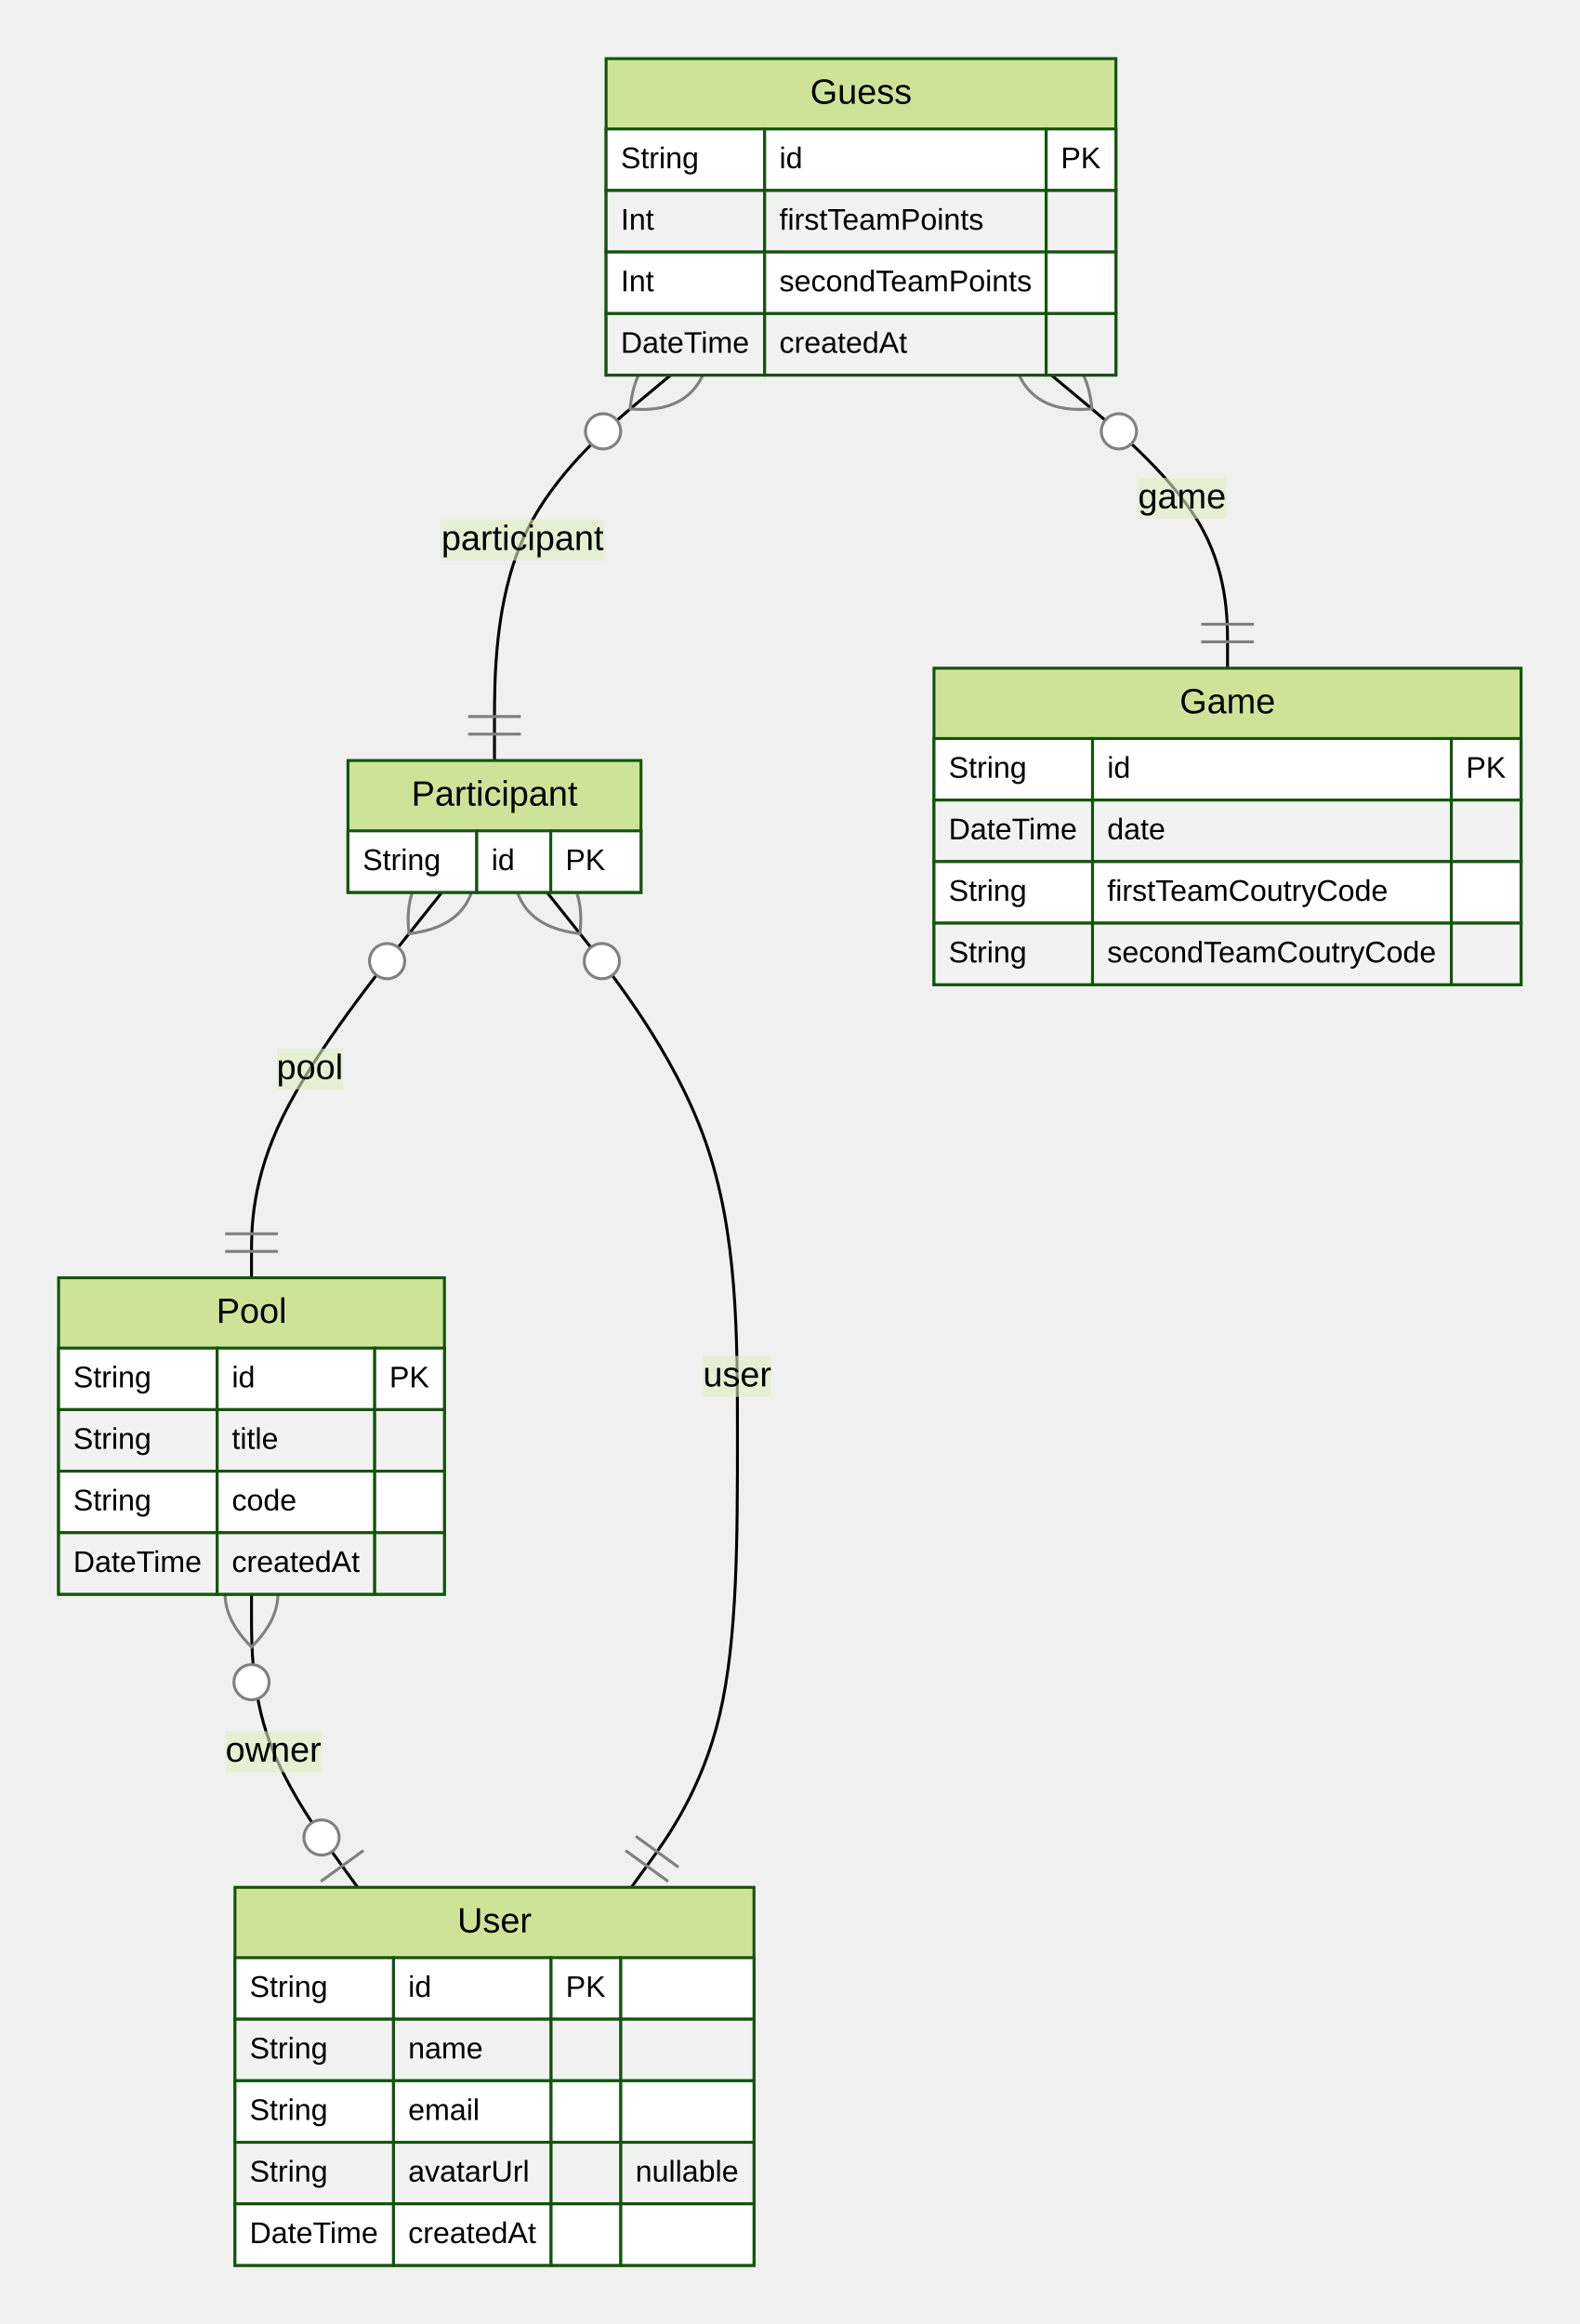
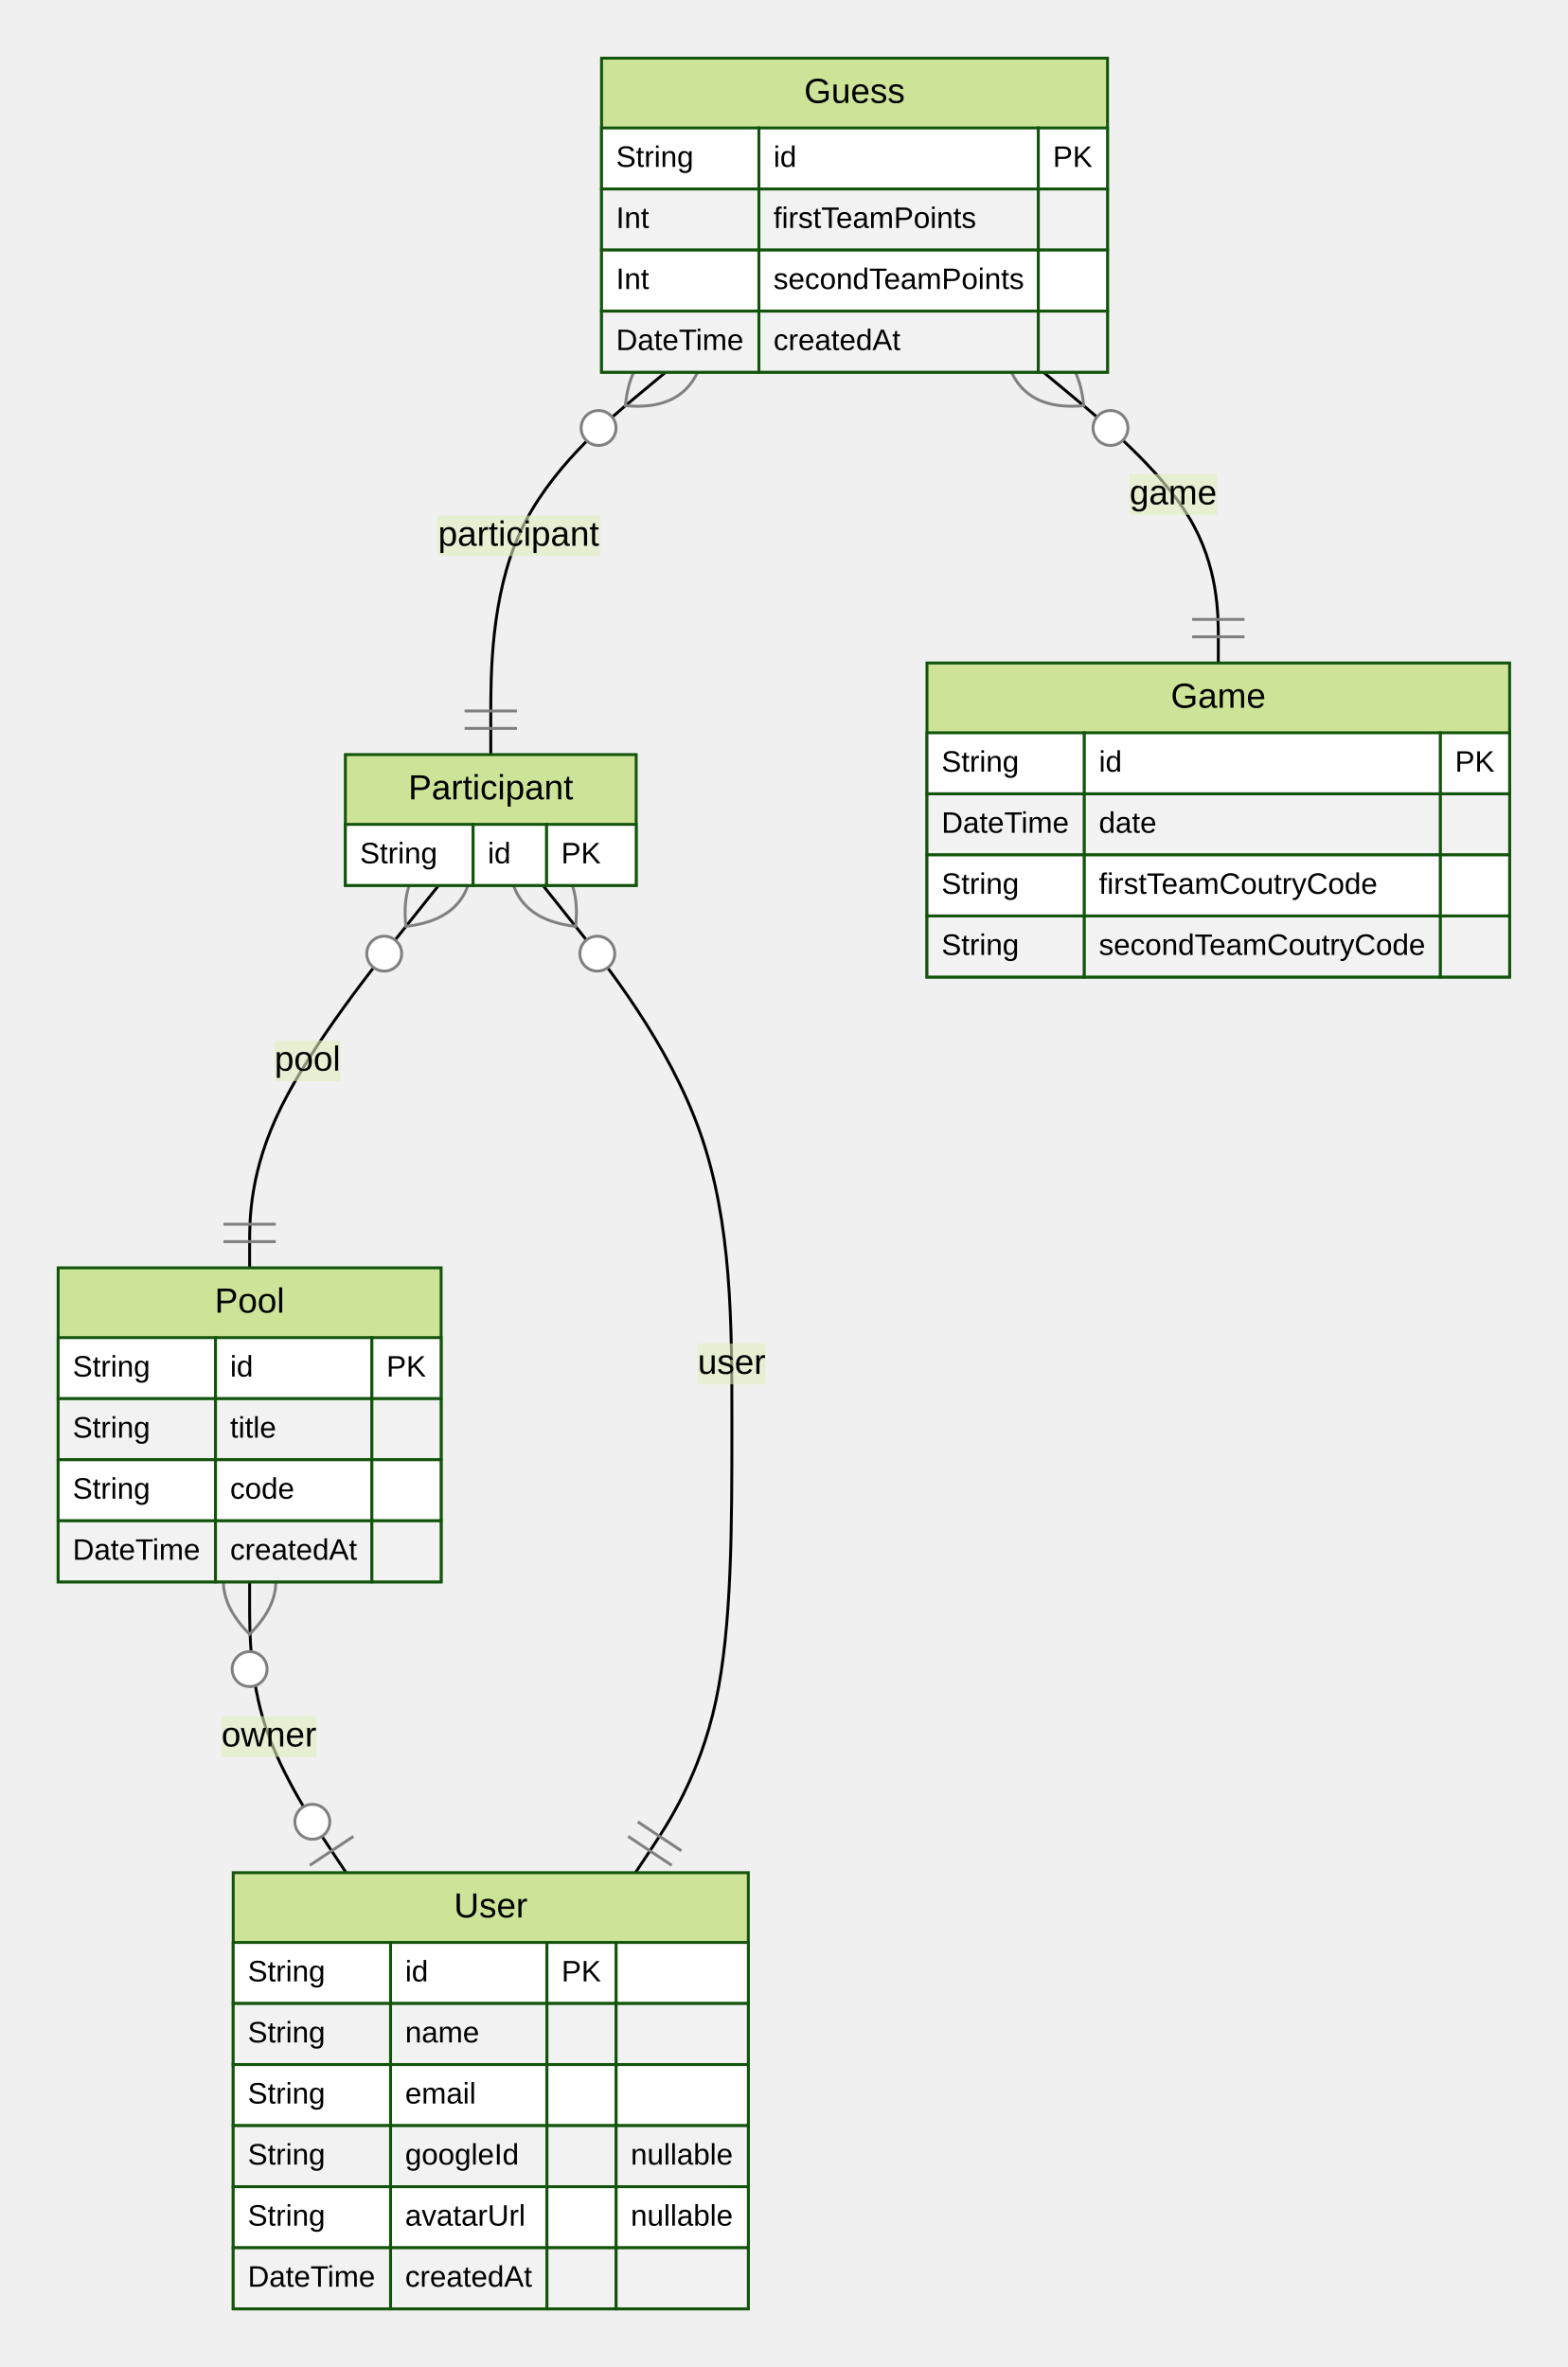
- <svg xmlns="http://www.w3.org/2000/svg" aria-labelledby="chart-title-mermaid-0 chart-desc-mermaid-0" role="img" viewBox="0 0 539.125 793" style="max-width: 539.125px; background-color: white;" width="100%" id="mermaid-0">
+ <svg xmlns="http://www.w3.org/2000/svg" aria-labelledby="chart-title-mermaid-0 chart-desc-mermaid-0" role="img" viewBox="0 0 539.125 814" style="max-width: 539.125px; background-color: white;" width="100%" id="mermaid-0">
  <style>#mermaid-0 {font-family:"trebuchet ms",verdana,arial,sans-serif;font-size:16px;fill:#000000;}#mermaid-0 .error-icon{fill:#552222;}#mermaid-0 .error-text{fill:#552222;stroke:#552222;}#mermaid-0 .edge-thickness-normal{stroke-width:2px;}#mermaid-0 .edge-thickness-thick{stroke-width:3.5px;}#mermaid-0 .edge-pattern-solid{stroke-dasharray:0;}#mermaid-0 .edge-pattern-dashed{stroke-dasharray:3;}#mermaid-0 .edge-pattern-dotted{stroke-dasharray:2;}#mermaid-0 .marker{fill:#000000;stroke:#000000;}#mermaid-0 .marker.cross{stroke:#000000;}#mermaid-0 svg{font-family:"trebuchet ms",verdana,arial,sans-serif;font-size:16px;}#mermaid-0 .entityBox{fill:#cde498;stroke:#13540c;}#mermaid-0 .attributeBoxOdd{fill:#ffffff;stroke:#13540c;}#mermaid-0 .attributeBoxEven{fill:#f2f2f2;stroke:#13540c;}#mermaid-0 .relationshipLabelBox{fill:hsl(78.158, 58.462%, 84.51%);opacity:0.7;background-color:hsl(78.158, 58.462%, 84.51%);}#mermaid-0 .relationshipLabelBox rect{opacity:0.5;}#mermaid-0 .relationshipLine{stroke:#000000;}#mermaid-0 :root{--mermaid-font-family:"trebuchet ms",verdana,arial,sans-serif;}</style>
  <g />
  <defs>
    <marker orient="auto" markerHeight="18" markerWidth="18" refY="9" refX="0" id="ONLY_ONE_START">
      <path d="M9,0 L9,18 M15,0 L15,18" fill="none" stroke="gray" />
    </marker>
  </defs>
  <defs>
    <marker orient="auto" markerHeight="18" markerWidth="18" refY="9" refX="18" id="ONLY_ONE_END">
      <path d="M3,0 L3,18 M9,0 L9,18" fill="none" stroke="gray" />
    </marker>
  </defs>
  <defs>
    <marker orient="auto" markerHeight="18" markerWidth="30" refY="9" refX="0" id="ZERO_OR_ONE_START">
      <circle r="6" cy="9" cx="21" fill="white" stroke="gray" />
      <path d="M9,0 L9,18" fill="none" stroke="gray" />
    </marker>
  </defs>
  <defs>
    <marker orient="auto" markerHeight="18" markerWidth="30" refY="9" refX="30" id="ZERO_OR_ONE_END">
      <circle r="6" cy="9" cx="9" fill="white" stroke="gray" />
      <path d="M21,0 L21,18" fill="none" stroke="gray" />
    </marker>
  </defs>
  <defs>
    <marker orient="auto" markerHeight="36" markerWidth="45" refY="18" refX="18" id="ONE_OR_MORE_START">
      <path d="M0,18 Q 18,0 36,18 Q 18,36 0,18 M42,9 L42,27" fill="none" stroke="gray" />
    </marker>
  </defs>
  <defs>
    <marker orient="auto" markerHeight="36" markerWidth="45" refY="18" refX="27" id="ONE_OR_MORE_END">
      <path d="M3,9 L3,27 M9,18 Q27,0 45,18 Q27,36 9,18" fill="none" stroke="gray" />
    </marker>
  </defs>
  <defs>
    <marker orient="auto" markerHeight="36" markerWidth="57" refY="18" refX="18" id="ZERO_OR_MORE_START">
      <circle r="6" cy="18" cx="48" fill="white" stroke="gray" />
      <path d="M0,18 Q18,0 36,18 Q18,36 0,18" fill="none" stroke="gray" />
    </marker>
  </defs>
  <defs>
    <marker orient="auto" markerHeight="36" markerWidth="57" refY="18" refX="39" id="ZERO_OR_MORE_END">
      <circle r="6" cy="18" cx="9" fill="white" stroke="gray" />
      <path d="M21,18 Q39,0 57,18 Q39,36 21,18" fill="none" stroke="gray" />
    </marker>
  </defs>
-   <path marker-start="url(#ZERO_OR_MORE_START)" marker-end="url(#ZERO_OR_ONE_END)" fill="none" stroke="gray" d="M85.841,544L85.841,552.333C85.841,560.667,85.841,577.333,91.876,594C97.911,610.667,109.981,627.333,116.016,635.667L122.051,644" class="er relationshipLine" />
-   <path marker-start="url(#ZERO_OR_MORE_START)" marker-end="url(#ONLY_ONE_END)" fill="none" stroke="gray" d="M186.702,304.5L197.532,318.083C208.362,331.667,230.023,358.833,240.853,389.75C251.683,420.667,251.683,455.333,251.683,490C251.683,524.667,251.683,559.333,245.648,585C239.613,610.667,227.543,627.333,221.508,635.667L215.473,644" class="er relationshipLine" />
+   <path marker-start="url(#ZERO_OR_MORE_START)" marker-end="url(#ZERO_OR_ONE_END)" fill="none" stroke="gray" d="M85.841,544L85.841,552.333C85.841,560.667,85.841,577.333,91.37,594C96.898,610.667,107.954,627.333,113.482,635.667L119.01,644" class="er relationshipLine" />
+   <path marker-start="url(#ZERO_OR_MORE_START)" marker-end="url(#ONLY_ONE_END)" fill="none" stroke="gray" d="M186.702,304.5L197.532,318.083C208.362,331.667,230.023,358.833,240.853,389.75C251.683,420.667,251.683,455.333,251.683,490C251.683,524.667,251.683,559.333,246.155,585C240.627,610.667,229.571,627.333,224.043,635.667L218.515,644" class="er relationshipLine" />
  <path marker-start="url(#ZERO_OR_MORE_START)" marker-end="url(#ONLY_ONE_END)" fill="none" stroke="gray" d="M150.823,304.5L139.992,318.083C129.162,331.667,107.502,358.833,96.672,380.75C85.841,402.667,85.841,419.333,85.841,427.667L85.841,436" class="er relationshipLine" />
  <path marker-start="url(#ZERO_OR_MORE_START)" marker-end="url(#ONLY_ONE_END)" fill="none" stroke="gray" d="M228.902,128L218.879,136.333C208.855,144.667,188.809,161.333,178.786,183.25C168.762,205.167,168.762,232.333,168.762,245.917L168.762,259.5" class="er relationshipLine" />
  <path marker-start="url(#ZERO_OR_MORE_START)" marker-end="url(#ONLY_ONE_END)" fill="none" stroke="gray" d="M358.804,128L368.827,136.333C378.851,144.667,398.897,161.333,408.92,178C418.944,194.667,418.944,211.333,418.944,219.667L418.944,228" class="er relationshipLine" />
  <g transform="translate(20,436 )" id="Pool">
    <rect height="108" width="131.683" y="0" x="0" stroke="gray" fill-opacity="100%" fill="honeydew" class="er entityBox" />
    <text transform="translate(65.84149,12)" style="font-family: &quot;trebuchet ms&quot;, verdana, arial, sans-serif;; font-size: 12px" text-anchor="middle" dominant-baseline="middle" y="0" x="0" id="entity-Pool" class="er entityLabel">Pool</text>
    <rect height="21" width="54.113" y="24" x="0" stroke="gray" fill-opacity="100%" fill="honeydew" class="er attributeBoxOdd" />
    <text transform="translate(5,34.5)" style="font-family: &quot;trebuchet ms&quot;, verdana, arial, sans-serif;; font-size: 10.2px" text-anchor="left" dominant-baseline="middle" y="0" x="0" id="entity-Pool-attr-1-type" class="er entityLabel">String</text>
    <rect height="21" width="53.775" y="24" x="54.113" stroke="gray" fill-opacity="100%" fill="honeydew" class="er attributeBoxOdd" />
    <text transform="translate(59.11313,34.5)" style="font-family: &quot;trebuchet ms&quot;, verdana, arial, sans-serif;; font-size: 10.2px" text-anchor="left" dominant-baseline="middle" y="0" x="0" id="entity-Pool-attr-1-name" class="er entityLabel">id</text>
    <rect height="21" width="23.795" y="24" x="107.888" stroke="gray" fill-opacity="100%" fill="honeydew" class="er attributeBoxOdd" />
    <text transform="translate(112.888,34.5)" style="font-family: &quot;trebuchet ms&quot;, verdana, arial, sans-serif;; font-size: 10.2px" text-anchor="left" dominant-baseline="middle" y="0" x="0" id="entity-Pool-attr-1-key" class="er entityLabel">PK</text>
    <rect height="21" width="54.113" y="45" x="0" stroke="gray" fill-opacity="100%" fill="honeydew" class="er attributeBoxEven" />
    <text transform="translate(5,55.5)" style="font-family: &quot;trebuchet ms&quot;, verdana, arial, sans-serif;; font-size: 10.2px" text-anchor="left" dominant-baseline="middle" y="0" x="0" id="entity-Pool-attr-2-type" class="er entityLabel">String</text>
    <rect height="21" width="53.775" y="45" x="54.113" stroke="gray" fill-opacity="100%" fill="honeydew" class="er attributeBoxEven" />
    <text transform="translate(59.11313,55.5)" style="font-family: &quot;trebuchet ms&quot;, verdana, arial, sans-serif;; font-size: 10.2px" text-anchor="left" dominant-baseline="middle" y="0" x="0" id="entity-Pool-attr-2-name" class="er entityLabel">title</text>
    <rect height="21" width="23.795" y="45" x="107.888" stroke="gray" fill-opacity="100%" fill="honeydew" class="er attributeBoxEven" />
    <text transform="translate(112.888,55.5)" style="font-family: &quot;trebuchet ms&quot;, verdana, arial, sans-serif;; font-size: 10.2px" text-anchor="left" dominant-baseline="middle" y="0" x="0" id="entity-Pool-attr-2-key" class="er entityLabel" />
    <rect height="21" width="54.113" y="66" x="0" stroke="gray" fill-opacity="100%" fill="honeydew" class="er attributeBoxOdd" />
    <text transform="translate(5,76.5)" style="font-family: &quot;trebuchet ms&quot;, verdana, arial, sans-serif;; font-size: 10.2px" text-anchor="left" dominant-baseline="middle" y="0" x="0" id="entity-Pool-attr-3-type" class="er entityLabel">String</text>
    <rect height="21" width="53.775" y="66" x="54.113" stroke="gray" fill-opacity="100%" fill="honeydew" class="er attributeBoxOdd" />
    <text transform="translate(59.11313,76.5)" style="font-family: &quot;trebuchet ms&quot;, verdana, arial, sans-serif;; font-size: 10.2px" text-anchor="left" dominant-baseline="middle" y="0" x="0" id="entity-Pool-attr-3-name" class="er entityLabel">code</text>
    <rect height="21" width="23.795" y="66" x="107.888" stroke="gray" fill-opacity="100%" fill="honeydew" class="er attributeBoxOdd" />
    <text transform="translate(112.888,76.5)" style="font-family: &quot;trebuchet ms&quot;, verdana, arial, sans-serif;; font-size: 10.2px" text-anchor="left" dominant-baseline="middle" y="0" x="0" id="entity-Pool-attr-3-key" class="er entityLabel" />
    <rect height="21" width="54.113" y="87" x="0" stroke="gray" fill-opacity="100%" fill="honeydew" class="er attributeBoxEven" />
    <text transform="translate(5,97.5)" style="font-family: &quot;trebuchet ms&quot;, verdana, arial, sans-serif;; font-size: 10.2px" text-anchor="left" dominant-baseline="middle" y="0" x="0" id="entity-Pool-attr-4-type" class="er entityLabel">DateTime</text>
    <rect height="21" width="53.775" y="87" x="54.113" stroke="gray" fill-opacity="100%" fill="honeydew" class="er attributeBoxEven" />
    <text transform="translate(59.11313,97.5)" style="font-family: &quot;trebuchet ms&quot;, verdana, arial, sans-serif;; font-size: 10.2px" text-anchor="left" dominant-baseline="middle" y="0" x="0" id="entity-Pool-attr-4-name" class="er entityLabel">createdAt</text>
    <rect height="21" width="23.795" y="87" x="107.888" stroke="gray" fill-opacity="100%" fill="honeydew" class="er attributeBoxEven" />
    <text transform="translate(112.888,97.5)" style="font-family: &quot;trebuchet ms&quot;, verdana, arial, sans-serif;; font-size: 10.2px" text-anchor="left" dominant-baseline="middle" y="0" x="0" id="entity-Pool-attr-4-key" class="er entityLabel" />
  </g>
  <g transform="translate(118.7622,259.5 )" id="Participant">
    <rect height="45" width="100" y="0" x="0" stroke="gray" fill-opacity="100%" fill="honeydew" class="er entityBox" />
    <text transform="translate(50,12)" style="font-family: &quot;trebuchet ms&quot;, verdana, arial, sans-serif;; font-size: 12px" text-anchor="middle" dominant-baseline="middle" y="0" x="0" id="entity-Participant" class="er entityLabel">Participant</text>
    <rect height="21" width="43.945" y="24" x="0" stroke="gray" fill-opacity="100%" fill="honeydew" class="er attributeBoxOdd" />
    <text transform="translate(5,34.5)" style="font-family: &quot;trebuchet ms&quot;, verdana, arial, sans-serif;; font-size: 10.2px" text-anchor="left" dominant-baseline="middle" y="0" x="0" id="entity-Participant-attr-1-type" class="er entityLabel">String</text>
    <rect height="21" width="25.262" y="24" x="43.945" stroke="gray" fill-opacity="100%" fill="honeydew" class="er attributeBoxOdd" />
    <text transform="translate(48.94526,34.5)" style="font-family: &quot;trebuchet ms&quot;, verdana, arial, sans-serif;; font-size: 10.2px" text-anchor="left" dominant-baseline="middle" y="0" x="0" id="entity-Participant-attr-1-name" class="er entityLabel">id</text>
    <rect height="21" width="30.793" y="24" x="69.207" stroke="gray" fill-opacity="100%" fill="honeydew" class="er attributeBoxOdd" />
    <text transform="translate(74.20681,34.5)" style="font-family: &quot;trebuchet ms&quot;, verdana, arial, sans-serif;; font-size: 10.2px" text-anchor="left" dominant-baseline="middle" y="0" x="0" id="entity-Participant-attr-1-key" class="er entityLabel">PK</text>
  </g>
  <g transform="translate(80.19414,644 )" id="User">
-     <rect height="129" width="177.136" y="0" x="0" stroke="gray" fill-opacity="100%" fill="honeydew" class="er entityBox" />
+     <rect height="150" width="177.136" y="0" x="0" stroke="gray" fill-opacity="100%" fill="honeydew" class="er entityBox" />
    <text transform="translate(88.5681,12)" style="font-family: &quot;trebuchet ms&quot;, verdana, arial, sans-serif;; font-size: 12px" text-anchor="middle" dominant-baseline="middle" y="0" x="0" id="entity-User" class="er entityLabel">User</text>
    <rect height="21" width="54.113" y="24" x="0" stroke="gray" fill-opacity="100%" fill="honeydew" class="er attributeBoxOdd" />
    <text transform="translate(5,34.5)" style="font-family: &quot;trebuchet ms&quot;, verdana, arial, sans-serif;; font-size: 10.2px" text-anchor="left" dominant-baseline="middle" y="0" x="0" id="entity-User-attr-1-type" class="er entityLabel">String</text>
    <rect height="21" width="53.775" y="24" x="54.113" stroke="gray" fill-opacity="100%" fill="honeydew" class="er attributeBoxOdd" />
    <text transform="translate(59.11313,34.5)" style="font-family: &quot;trebuchet ms&quot;, verdana, arial, sans-serif;; font-size: 10.2px" text-anchor="left" dominant-baseline="middle" y="0" x="0" id="entity-User-attr-1-name" class="er entityLabel">id</text>
    <rect height="21" width="23.795" y="24" x="107.888" stroke="gray" fill-opacity="100%" fill="honeydew" class="er attributeBoxOdd" />
    <text transform="translate(112.888,34.5)" style="font-family: &quot;trebuchet ms&quot;, verdana, arial, sans-serif;; font-size: 10.2px" text-anchor="left" dominant-baseline="middle" y="0" x="0" id="entity-User-attr-1-key" class="er entityLabel">PK</text>
    <rect height="21" width="45.453" y="24" x="131.683" stroke="gray" fill-opacity="100%" fill="honeydew" class="er attributeBoxOdd" />
    <text transform="translate(136.683,34.5)" style="font-family: &quot;trebuchet ms&quot;, verdana, arial, sans-serif;; font-size: 10.2px" text-anchor="left" dominant-baseline="middle" y="0" x="0" id="entity-User-attr-1-comment" class="er entityLabel" />
    <rect height="21" width="54.113" y="45" x="0" stroke="gray" fill-opacity="100%" fill="honeydew" class="er attributeBoxEven" />
    <text transform="translate(5,55.5)" style="font-family: &quot;trebuchet ms&quot;, verdana, arial, sans-serif;; font-size: 10.2px" text-anchor="left" dominant-baseline="middle" y="0" x="0" id="entity-User-attr-2-type" class="er entityLabel">String</text>
    <rect height="21" width="53.775" y="45" x="54.113" stroke="gray" fill-opacity="100%" fill="honeydew" class="er attributeBoxEven" />
    <text transform="translate(59.11313,55.5)" style="font-family: &quot;trebuchet ms&quot;, verdana, arial, sans-serif;; font-size: 10.2px" text-anchor="left" dominant-baseline="middle" y="0" x="0" id="entity-User-attr-2-name" class="er entityLabel">name</text>
    <rect height="21" width="23.795" y="45" x="107.888" stroke="gray" fill-opacity="100%" fill="honeydew" class="er attributeBoxEven" />
    <text transform="translate(112.888,55.5)" style="font-family: &quot;trebuchet ms&quot;, verdana, arial, sans-serif;; font-size: 10.2px" text-anchor="left" dominant-baseline="middle" y="0" x="0" id="entity-User-attr-2-key" class="er entityLabel" />
    <rect height="21" width="45.453" y="45" x="131.683" stroke="gray" fill-opacity="100%" fill="honeydew" class="er attributeBoxEven" />
    <text transform="translate(136.683,55.5)" style="font-family: &quot;trebuchet ms&quot;, verdana, arial, sans-serif;; font-size: 10.2px" text-anchor="left" dominant-baseline="middle" y="0" x="0" id="entity-User-attr-2-comment" class="er entityLabel" />
    <rect height="21" width="54.113" y="66" x="0" stroke="gray" fill-opacity="100%" fill="honeydew" class="er attributeBoxOdd" />
    <text transform="translate(5,76.5)" style="font-family: &quot;trebuchet ms&quot;, verdana, arial, sans-serif;; font-size: 10.2px" text-anchor="left" dominant-baseline="middle" y="0" x="0" id="entity-User-attr-3-type" class="er entityLabel">String</text>
    <rect height="21" width="53.775" y="66" x="54.113" stroke="gray" fill-opacity="100%" fill="honeydew" class="er attributeBoxOdd" />
    <text transform="translate(59.11313,76.5)" style="font-family: &quot;trebuchet ms&quot;, verdana, arial, sans-serif;; font-size: 10.2px" text-anchor="left" dominant-baseline="middle" y="0" x="0" id="entity-User-attr-3-name" class="er entityLabel">email</text>
    <rect height="21" width="23.795" y="66" x="107.888" stroke="gray" fill-opacity="100%" fill="honeydew" class="er attributeBoxOdd" />
    <text transform="translate(112.888,76.5)" style="font-family: &quot;trebuchet ms&quot;, verdana, arial, sans-serif;; font-size: 10.2px" text-anchor="left" dominant-baseline="middle" y="0" x="0" id="entity-User-attr-3-key" class="er entityLabel" />
    <rect height="21" width="45.453" y="66" x="131.683" stroke="gray" fill-opacity="100%" fill="honeydew" class="er attributeBoxOdd" />
    <text transform="translate(136.683,76.5)" style="font-family: &quot;trebuchet ms&quot;, verdana, arial, sans-serif;; font-size: 10.2px" text-anchor="left" dominant-baseline="middle" y="0" x="0" id="entity-User-attr-3-comment" class="er entityLabel" />
    <rect height="21" width="54.113" y="87" x="0" stroke="gray" fill-opacity="100%" fill="honeydew" class="er attributeBoxEven" />
    <text transform="translate(5,97.5)" style="font-family: &quot;trebuchet ms&quot;, verdana, arial, sans-serif;; font-size: 10.2px" text-anchor="left" dominant-baseline="middle" y="0" x="0" id="entity-User-attr-4-type" class="er entityLabel">String</text>
    <rect height="21" width="53.775" y="87" x="54.113" stroke="gray" fill-opacity="100%" fill="honeydew" class="er attributeBoxEven" />
-     <text transform="translate(59.11313,97.5)" style="font-family: &quot;trebuchet ms&quot;, verdana, arial, sans-serif;; font-size: 10.2px" text-anchor="left" dominant-baseline="middle" y="0" x="0" id="entity-User-attr-4-name" class="er entityLabel">avatarUrl</text>
+     <text transform="translate(59.11313,97.5)" style="font-family: &quot;trebuchet ms&quot;, verdana, arial, sans-serif;; font-size: 10.2px" text-anchor="left" dominant-baseline="middle" y="0" x="0" id="entity-User-attr-4-name" class="er entityLabel">googleId</text>
    <rect height="21" width="23.795" y="87" x="107.888" stroke="gray" fill-opacity="100%" fill="honeydew" class="er attributeBoxEven" />
    <text transform="translate(112.888,97.5)" style="font-family: &quot;trebuchet ms&quot;, verdana, arial, sans-serif;; font-size: 10.2px" text-anchor="left" dominant-baseline="middle" y="0" x="0" id="entity-User-attr-4-key" class="er entityLabel" />
    <rect height="21" width="45.453" y="87" x="131.683" stroke="gray" fill-opacity="100%" fill="honeydew" class="er attributeBoxEven" />
    <text transform="translate(136.683,97.5)" style="font-family: &quot;trebuchet ms&quot;, verdana, arial, sans-serif;; font-size: 10.2px" text-anchor="left" dominant-baseline="middle" y="0" x="0" id="entity-User-attr-4-comment" class="er entityLabel">nullable</text>
    <rect height="21" width="54.113" y="108" x="0" stroke="gray" fill-opacity="100%" fill="honeydew" class="er attributeBoxOdd" />
-     <text transform="translate(5,118.5)" style="font-family: &quot;trebuchet ms&quot;, verdana, arial, sans-serif;; font-size: 10.2px" text-anchor="left" dominant-baseline="middle" y="0" x="0" id="entity-User-attr-5-type" class="er entityLabel">DateTime</text>
+     <text transform="translate(5,118.5)" style="font-family: &quot;trebuchet ms&quot;, verdana, arial, sans-serif;; font-size: 10.2px" text-anchor="left" dominant-baseline="middle" y="0" x="0" id="entity-User-attr-5-type" class="er entityLabel">String</text>
    <rect height="21" width="53.775" y="108" x="54.113" stroke="gray" fill-opacity="100%" fill="honeydew" class="er attributeBoxOdd" />
-     <text transform="translate(59.11313,118.5)" style="font-family: &quot;trebuchet ms&quot;, verdana, arial, sans-serif;; font-size: 10.2px" text-anchor="left" dominant-baseline="middle" y="0" x="0" id="entity-User-attr-5-name" class="er entityLabel">createdAt</text>
+     <text transform="translate(59.11313,118.5)" style="font-family: &quot;trebuchet ms&quot;, verdana, arial, sans-serif;; font-size: 10.2px" text-anchor="left" dominant-baseline="middle" y="0" x="0" id="entity-User-attr-5-name" class="er entityLabel">avatarUrl</text>
    <rect height="21" width="23.795" y="108" x="107.888" stroke="gray" fill-opacity="100%" fill="honeydew" class="er attributeBoxOdd" />
    <text transform="translate(112.888,118.5)" style="font-family: &quot;trebuchet ms&quot;, verdana, arial, sans-serif;; font-size: 10.2px" text-anchor="left" dominant-baseline="middle" y="0" x="0" id="entity-User-attr-5-key" class="er entityLabel" />
    <rect height="21" width="45.453" y="108" x="131.683" stroke="gray" fill-opacity="100%" fill="honeydew" class="er attributeBoxOdd" />
-     <text transform="translate(136.683,118.5)" style="font-family: &quot;trebuchet ms&quot;, verdana, arial, sans-serif;; font-size: 10.2px" text-anchor="left" dominant-baseline="middle" y="0" x="0" id="entity-User-attr-5-comment" class="er entityLabel" />
+     <text transform="translate(136.683,118.5)" style="font-family: &quot;trebuchet ms&quot;, verdana, arial, sans-serif;; font-size: 10.2px" text-anchor="left" dominant-baseline="middle" y="0" x="0" id="entity-User-attr-5-comment" class="er entityLabel">nullable</text>
+     <rect height="21" width="54.113" y="129" x="0" stroke="gray" fill-opacity="100%" fill="honeydew" class="er attributeBoxEven" />
+     <text transform="translate(5,139.5)" style="font-family: &quot;trebuchet ms&quot;, verdana, arial, sans-serif;; font-size: 10.2px" text-anchor="left" dominant-baseline="middle" y="0" x="0" id="entity-User-attr-6-type" class="er entityLabel">DateTime</text>
+     <rect height="21" width="53.775" y="129" x="54.113" stroke="gray" fill-opacity="100%" fill="honeydew" class="er attributeBoxEven" />
+     <text transform="translate(59.11313,139.5)" style="font-family: &quot;trebuchet ms&quot;, verdana, arial, sans-serif;; font-size: 10.2px" text-anchor="left" dominant-baseline="middle" y="0" x="0" id="entity-User-attr-6-name" class="er entityLabel">createdAt</text>
+     <rect height="21" width="23.795" y="129" x="107.888" stroke="gray" fill-opacity="100%" fill="honeydew" class="er attributeBoxEven" />
+     <text transform="translate(112.888,139.5)" style="font-family: &quot;trebuchet ms&quot;, verdana, arial, sans-serif;; font-size: 10.2px" text-anchor="left" dominant-baseline="middle" y="0" x="0" id="entity-User-attr-6-key" class="er entityLabel" />
+     <rect height="21" width="45.453" y="129" x="131.683" stroke="gray" fill-opacity="100%" fill="honeydew" class="er attributeBoxEven" />
+     <text transform="translate(136.683,139.5)" style="font-family: &quot;trebuchet ms&quot;, verdana, arial, sans-serif;; font-size: 10.2px" text-anchor="left" dominant-baseline="middle" y="0" x="0" id="entity-User-attr-6-comment" class="er entityLabel" />
  </g>
  <g transform="translate(318.7622,228 )" id="Game">
    <rect height="108" width="200.363" y="0" x="0" stroke="gray" fill-opacity="100%" fill="honeydew" class="er entityBox" />
    <text transform="translate(100.1816,12)" style="font-family: &quot;trebuchet ms&quot;, verdana, arial, sans-serif;; font-size: 12px" text-anchor="middle" dominant-baseline="middle" y="0" x="0" id="entity-Game" class="er entityLabel">Game</text>
    <rect height="21" width="54.113" y="24" x="0" stroke="gray" fill-opacity="100%" fill="honeydew" class="er attributeBoxOdd" />
    <text transform="translate(5,34.5)" style="font-family: &quot;trebuchet ms&quot;, verdana, arial, sans-serif;; font-size: 10.2px" text-anchor="left" dominant-baseline="middle" y="0" x="0" id="entity-Game-attr-1-type" class="er entityLabel">String</text>
    <rect height="21" width="122.455" y="24" x="54.113" stroke="gray" fill-opacity="100%" fill="honeydew" class="er attributeBoxOdd" />
    <text transform="translate(59.11313,34.5)" style="font-family: &quot;trebuchet ms&quot;, verdana, arial, sans-serif;; font-size: 10.2px" text-anchor="left" dominant-baseline="middle" y="0" x="0" id="entity-Game-attr-1-name" class="er entityLabel">id</text>
    <rect height="21" width="23.795" y="24" x="176.568" stroke="gray" fill-opacity="100%" fill="honeydew" class="er attributeBoxOdd" />
    <text transform="translate(181.5681,34.5)" style="font-family: &quot;trebuchet ms&quot;, verdana, arial, sans-serif;; font-size: 10.2px" text-anchor="left" dominant-baseline="middle" y="0" x="0" id="entity-Game-attr-1-key" class="er entityLabel">PK</text>
    <rect height="21" width="54.113" y="45" x="0" stroke="gray" fill-opacity="100%" fill="honeydew" class="er attributeBoxEven" />
    <text transform="translate(5,55.5)" style="font-family: &quot;trebuchet ms&quot;, verdana, arial, sans-serif;; font-size: 10.2px" text-anchor="left" dominant-baseline="middle" y="0" x="0" id="entity-Game-attr-2-type" class="er entityLabel">DateTime</text>
    <rect height="21" width="122.455" y="45" x="54.113" stroke="gray" fill-opacity="100%" fill="honeydew" class="er attributeBoxEven" />
    <text transform="translate(59.11313,55.5)" style="font-family: &quot;trebuchet ms&quot;, verdana, arial, sans-serif;; font-size: 10.2px" text-anchor="left" dominant-baseline="middle" y="0" x="0" id="entity-Game-attr-2-name" class="er entityLabel">date</text>
    <rect height="21" width="23.795" y="45" x="176.568" stroke="gray" fill-opacity="100%" fill="honeydew" class="er attributeBoxEven" />
    <text transform="translate(181.5681,55.5)" style="font-family: &quot;trebuchet ms&quot;, verdana, arial, sans-serif;; font-size: 10.2px" text-anchor="left" dominant-baseline="middle" y="0" x="0" id="entity-Game-attr-2-key" class="er entityLabel" />
    <rect height="21" width="54.113" y="66" x="0" stroke="gray" fill-opacity="100%" fill="honeydew" class="er attributeBoxOdd" />
    <text transform="translate(5,76.5)" style="font-family: &quot;trebuchet ms&quot;, verdana, arial, sans-serif;; font-size: 10.2px" text-anchor="left" dominant-baseline="middle" y="0" x="0" id="entity-Game-attr-3-type" class="er entityLabel">String</text>
    <rect height="21" width="122.455" y="66" x="54.113" stroke="gray" fill-opacity="100%" fill="honeydew" class="er attributeBoxOdd" />
    <text transform="translate(59.11313,76.5)" style="font-family: &quot;trebuchet ms&quot;, verdana, arial, sans-serif;; font-size: 10.2px" text-anchor="left" dominant-baseline="middle" y="0" x="0" id="entity-Game-attr-3-name" class="er entityLabel">firstTeamCoutryCode</text>
    <rect height="21" width="23.795" y="66" x="176.568" stroke="gray" fill-opacity="100%" fill="honeydew" class="er attributeBoxOdd" />
    <text transform="translate(181.5681,76.5)" style="font-family: &quot;trebuchet ms&quot;, verdana, arial, sans-serif;; font-size: 10.2px" text-anchor="left" dominant-baseline="middle" y="0" x="0" id="entity-Game-attr-3-key" class="er entityLabel" />
    <rect height="21" width="54.113" y="87" x="0" stroke="gray" fill-opacity="100%" fill="honeydew" class="er attributeBoxEven" />
    <text transform="translate(5,97.5)" style="font-family: &quot;trebuchet ms&quot;, verdana, arial, sans-serif;; font-size: 10.2px" text-anchor="left" dominant-baseline="middle" y="0" x="0" id="entity-Game-attr-4-type" class="er entityLabel">String</text>
    <rect height="21" width="122.455" y="87" x="54.113" stroke="gray" fill-opacity="100%" fill="honeydew" class="er attributeBoxEven" />
    <text transform="translate(59.11313,97.5)" style="font-family: &quot;trebuchet ms&quot;, verdana, arial, sans-serif;; font-size: 10.2px" text-anchor="left" dominant-baseline="middle" y="0" x="0" id="entity-Game-attr-4-name" class="er entityLabel">secondTeamCoutryCode</text>
    <rect height="21" width="23.795" y="87" x="176.568" stroke="gray" fill-opacity="100%" fill="honeydew" class="er attributeBoxEven" />
    <text transform="translate(181.5681,97.5)" style="font-family: &quot;trebuchet ms&quot;, verdana, arial, sans-serif;; font-size: 10.2px" text-anchor="left" dominant-baseline="middle" y="0" x="0" id="entity-Game-attr-4-key" class="er entityLabel" />
  </g>
  <g transform="translate(206.8599,20 )" id="Guess">
    <rect height="108" width="173.986" y="0" x="0" stroke="gray" fill-opacity="100%" fill="honeydew" class="er entityBox" />
    <text transform="translate(86.99312,12)" style="font-family: &quot;trebuchet ms&quot;, verdana, arial, sans-serif;; font-size: 12px" text-anchor="middle" dominant-baseline="middle" y="0" x="0" id="entity-Guess" class="er entityLabel">Guess</text>
    <rect height="21" width="54.113" y="24" x="0" stroke="gray" fill-opacity="100%" fill="honeydew" class="er attributeBoxOdd" />
    <text transform="translate(5,34.5)" style="font-family: &quot;trebuchet ms&quot;, verdana, arial, sans-serif;; font-size: 10.2px" text-anchor="left" dominant-baseline="middle" y="0" x="0" id="entity-Guess-attr-1-type" class="er entityLabel">String</text>
    <rect height="21" width="96.078" y="24" x="54.113" stroke="gray" fill-opacity="100%" fill="honeydew" class="er attributeBoxOdd" />
    <text transform="translate(59.11313,34.5)" style="font-family: &quot;trebuchet ms&quot;, verdana, arial, sans-serif;; font-size: 10.2px" text-anchor="left" dominant-baseline="middle" y="0" x="0" id="entity-Guess-attr-1-name" class="er entityLabel">id</text>
    <rect height="21" width="23.795" y="24" x="150.191" stroke="gray" fill-opacity="100%" fill="honeydew" class="er attributeBoxOdd" />
    <text transform="translate(155.1913,34.5)" style="font-family: &quot;trebuchet ms&quot;, verdana, arial, sans-serif;; font-size: 10.2px" text-anchor="left" dominant-baseline="middle" y="0" x="0" id="entity-Guess-attr-1-key" class="er entityLabel">PK</text>
    <rect height="21" width="54.113" y="45" x="0" stroke="gray" fill-opacity="100%" fill="honeydew" class="er attributeBoxEven" />
    <text transform="translate(5,55.5)" style="font-family: &quot;trebuchet ms&quot;, verdana, arial, sans-serif;; font-size: 10.2px" text-anchor="left" dominant-baseline="middle" y="0" x="0" id="entity-Guess-attr-2-type" class="er entityLabel">Int</text>
    <rect height="21" width="96.078" y="45" x="54.113" stroke="gray" fill-opacity="100%" fill="honeydew" class="er attributeBoxEven" />
    <text transform="translate(59.11313,55.5)" style="font-family: &quot;trebuchet ms&quot;, verdana, arial, sans-serif;; font-size: 10.2px" text-anchor="left" dominant-baseline="middle" y="0" x="0" id="entity-Guess-attr-2-name" class="er entityLabel">firstTeamPoints</text>
    <rect height="21" width="23.795" y="45" x="150.191" stroke="gray" fill-opacity="100%" fill="honeydew" class="er attributeBoxEven" />
    <text transform="translate(155.1913,55.5)" style="font-family: &quot;trebuchet ms&quot;, verdana, arial, sans-serif;; font-size: 10.2px" text-anchor="left" dominant-baseline="middle" y="0" x="0" id="entity-Guess-attr-2-key" class="er entityLabel" />
    <rect height="21" width="54.113" y="66" x="0" stroke="gray" fill-opacity="100%" fill="honeydew" class="er attributeBoxOdd" />
    <text transform="translate(5,76.5)" style="font-family: &quot;trebuchet ms&quot;, verdana, arial, sans-serif;; font-size: 10.2px" text-anchor="left" dominant-baseline="middle" y="0" x="0" id="entity-Guess-attr-3-type" class="er entityLabel">Int</text>
    <rect height="21" width="96.078" y="66" x="54.113" stroke="gray" fill-opacity="100%" fill="honeydew" class="er attributeBoxOdd" />
    <text transform="translate(59.11313,76.5)" style="font-family: &quot;trebuchet ms&quot;, verdana, arial, sans-serif;; font-size: 10.2px" text-anchor="left" dominant-baseline="middle" y="0" x="0" id="entity-Guess-attr-3-name" class="er entityLabel">secondTeamPoints</text>
    <rect height="21" width="23.795" y="66" x="150.191" stroke="gray" fill-opacity="100%" fill="honeydew" class="er attributeBoxOdd" />
    <text transform="translate(155.1913,76.5)" style="font-family: &quot;trebuchet ms&quot;, verdana, arial, sans-serif;; font-size: 10.2px" text-anchor="left" dominant-baseline="middle" y="0" x="0" id="entity-Guess-attr-3-key" class="er entityLabel" />
    <rect height="21" width="54.113" y="87" x="0" stroke="gray" fill-opacity="100%" fill="honeydew" class="er attributeBoxEven" />
    <text transform="translate(5,97.5)" style="font-family: &quot;trebuchet ms&quot;, verdana, arial, sans-serif;; font-size: 10.2px" text-anchor="left" dominant-baseline="middle" y="0" x="0" id="entity-Guess-attr-4-type" class="er entityLabel">DateTime</text>
    <rect height="21" width="96.078" y="87" x="54.113" stroke="gray" fill-opacity="100%" fill="honeydew" class="er attributeBoxEven" />
    <text transform="translate(59.11313,97.5)" style="font-family: &quot;trebuchet ms&quot;, verdana, arial, sans-serif;; font-size: 10.2px" text-anchor="left" dominant-baseline="middle" y="0" x="0" id="entity-Guess-attr-4-name" class="er entityLabel">createdAt</text>
    <rect height="21" width="23.795" y="87" x="150.191" stroke="gray" fill-opacity="100%" fill="honeydew" class="er attributeBoxEven" />
    <text transform="translate(155.1913,97.5)" style="font-family: &quot;trebuchet ms&quot;, verdana, arial, sans-serif;; font-size: 10.2px" text-anchor="left" dominant-baseline="middle" y="0" x="0" id="entity-Guess-attr-4-key" class="er entityLabel" />
  </g>
-   <rect fill-opacity="85%" fill="white" height="14" width="32.688" y="590.7" x="76.968" class="er relationshipLabelBox" />
-   <text style="font-family: &quot;trebuchet ms&quot;, verdana, arial, sans-serif;; font-size: 12px" dominant-baseline="middle" text-anchor="middle" y="597.7" x="93.312" id="rel1" class="er relationshipLabel">owner</text>
-   <rect fill-opacity="85%" fill="white" height="14" width="23.348" y="462.676" x="239.928" class="er relationshipLabelBox" />
-   <text style="font-family: &quot;trebuchet ms&quot;, verdana, arial, sans-serif;; font-size: 12px" dominant-baseline="middle" text-anchor="middle" y="469.676" x="251.601" id="rel2" class="er relationshipLabel">user</text>
+   <rect fill-opacity="85%" fill="white" height="14" width="32.688" y="590.185" x="76.147" class="er relationshipLabelBox" />
+   <text style="font-family: &quot;trebuchet ms&quot;, verdana, arial, sans-serif;; font-size: 12px" dominant-baseline="middle" text-anchor="middle" y="597.185" x="92.491" id="rel1" class="er relationshipLabel">owner</text>
+   <rect fill-opacity="85%" fill="white" height="14" width="23.348" y="462.055" x="239.92" class="er relationshipLabelBox" />
+   <text style="font-family: &quot;trebuchet ms&quot;, verdana, arial, sans-serif;; font-size: 12px" dominant-baseline="middle" text-anchor="middle" y="469.055" x="251.594" id="rel2" class="er relationshipLabel">user</text>
  <rect fill-opacity="85%" fill="white" height="14" width="22.688" y="357.795" x="94.4" class="er relationshipLabelBox" />
  <text style="font-family: &quot;trebuchet ms&quot;, verdana, arial, sans-serif;; font-size: 12px" dominant-baseline="middle" text-anchor="middle" y="364.795" x="105.744" id="rel3" class="er relationshipLabel">pool</text>
  <rect fill-opacity="85%" fill="white" height="14" width="56.031" y="177.28" x="150.308" class="er relationshipLabelBox" />
  <text style="font-family: &quot;trebuchet ms&quot;, verdana, arial, sans-serif;; font-size: 12px" dominant-baseline="middle" text-anchor="middle" y="184.28" x="178.324" id="rel4" class="er relationshipLabel">participant</text>
  <rect fill-opacity="85%" fill="white" height="14" width="30.344" y="163.046" x="388.259" class="er relationshipLabelBox" />
  <text style="font-family: &quot;trebuchet ms&quot;, verdana, arial, sans-serif;; font-size: 12px" dominant-baseline="middle" text-anchor="middle" y="170.046" x="403.431" id="rel5" class="er relationshipLabel">game</text>
</svg>
